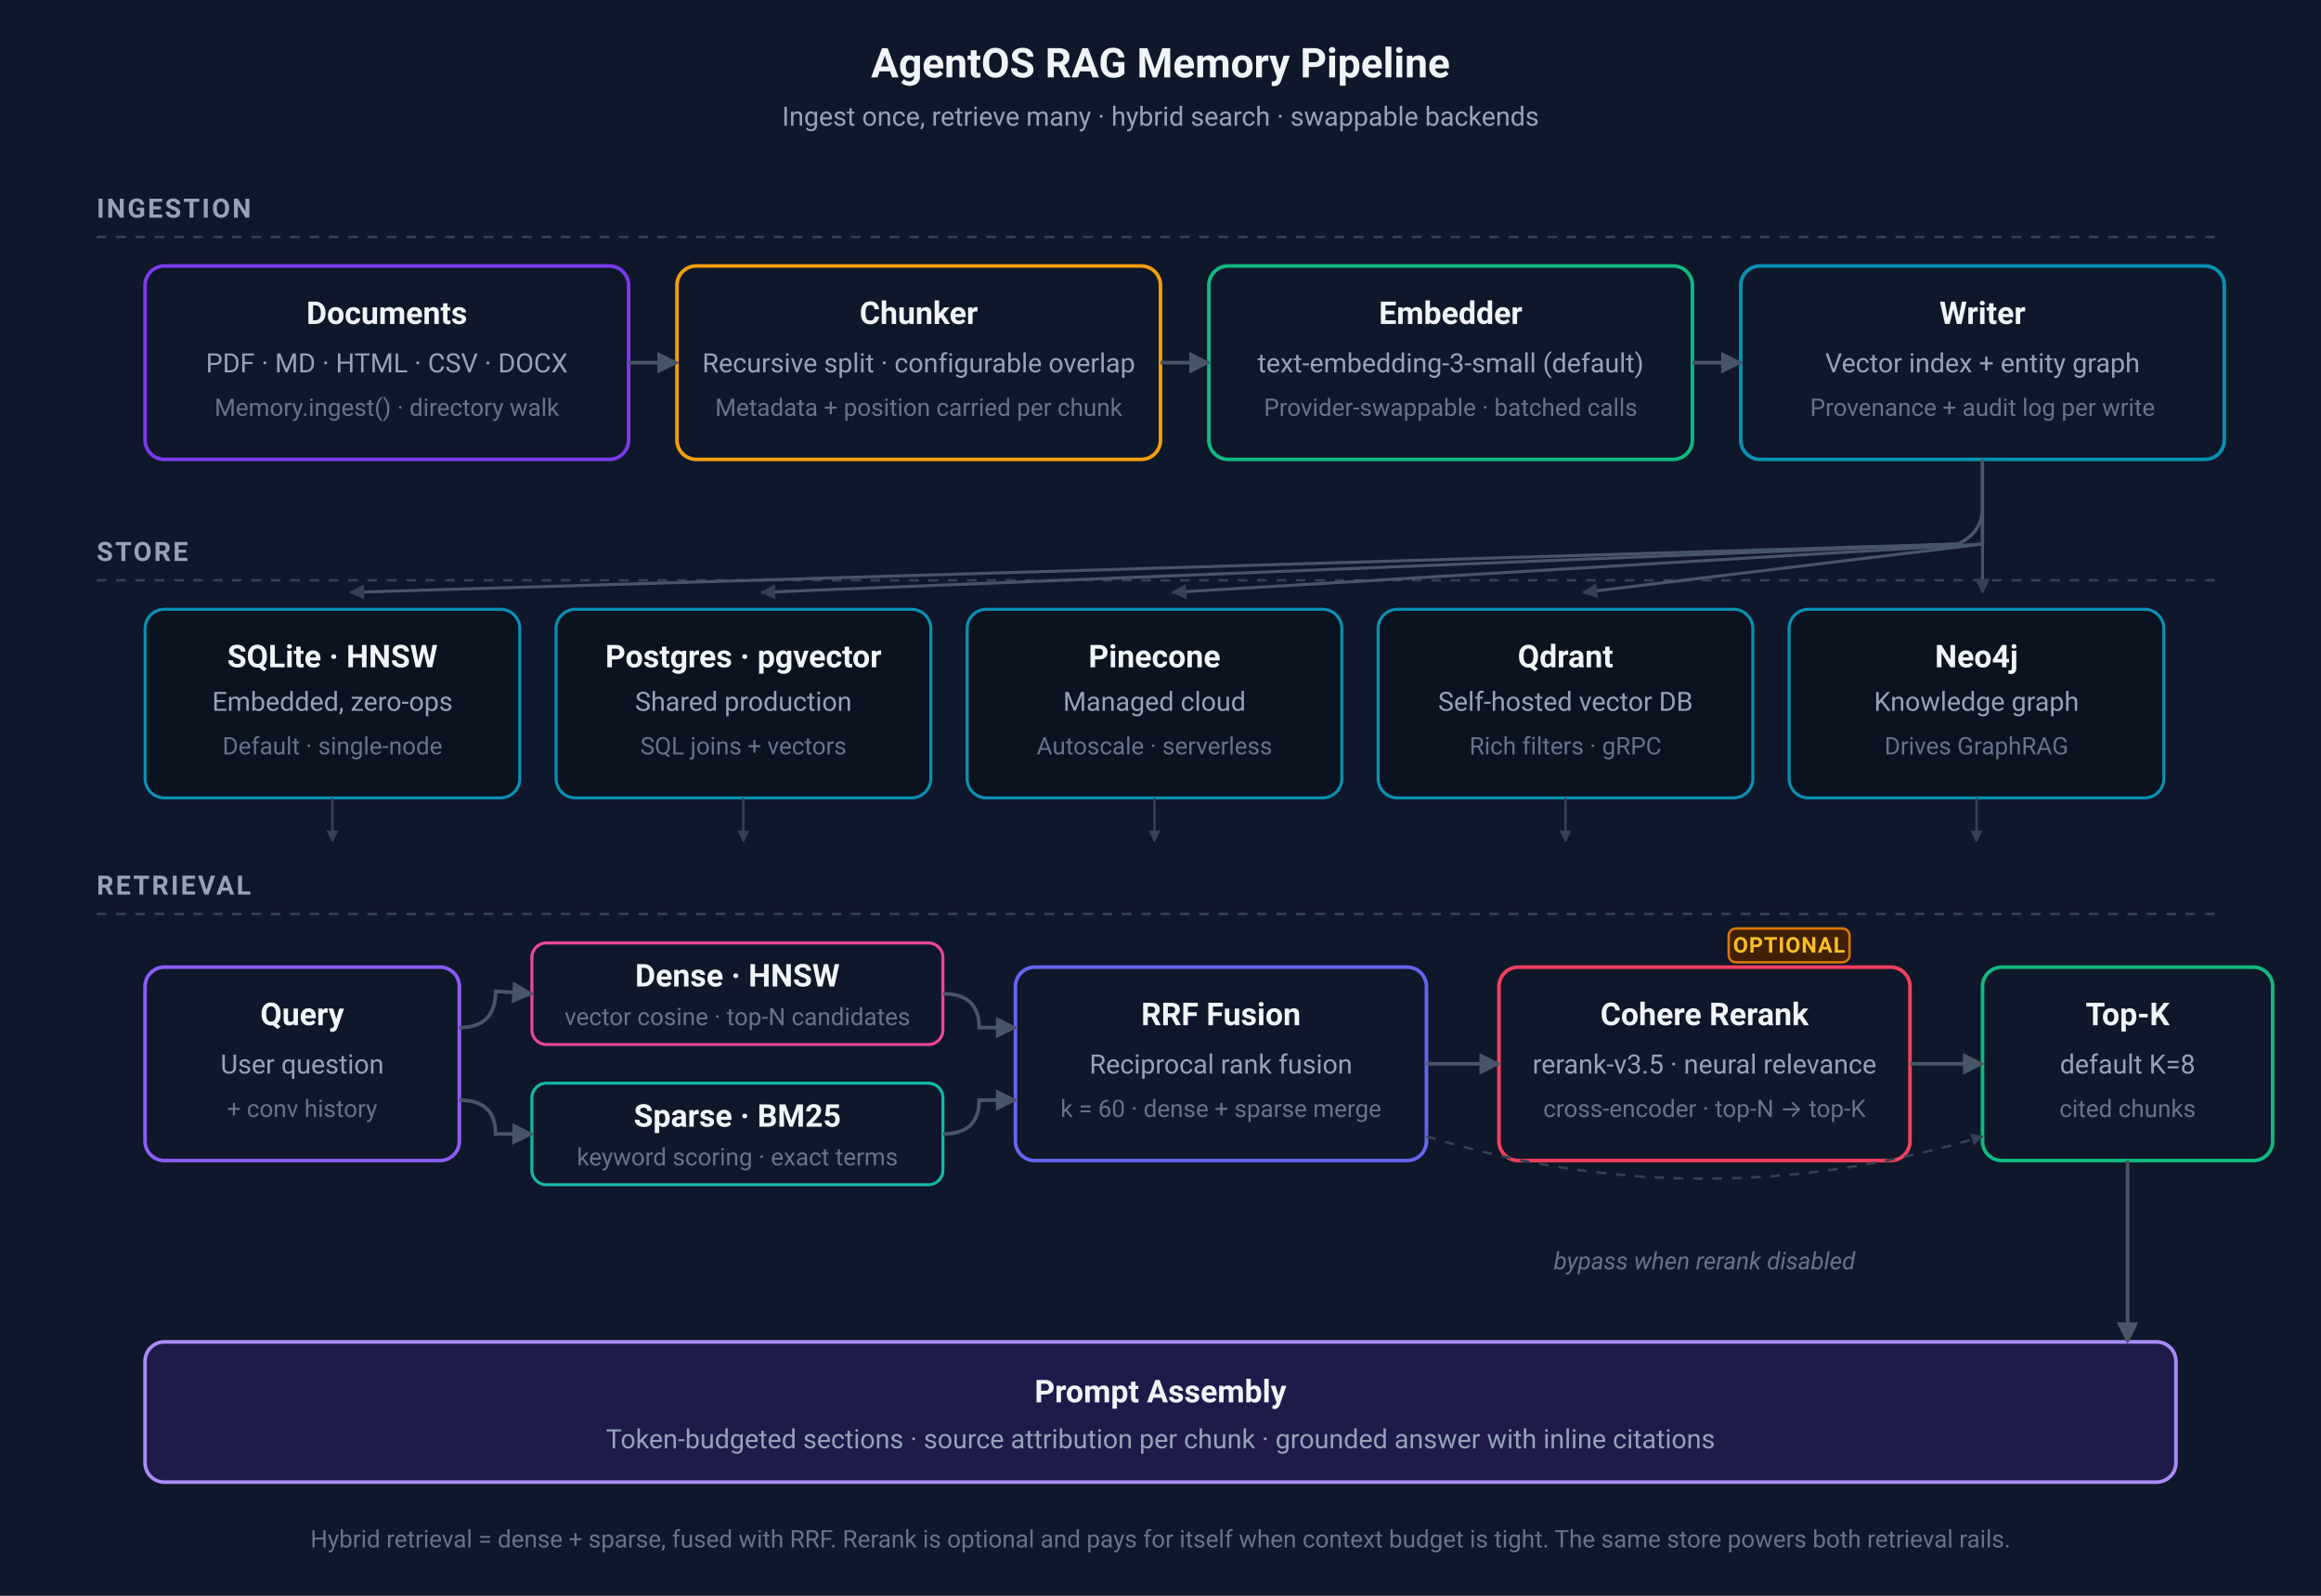
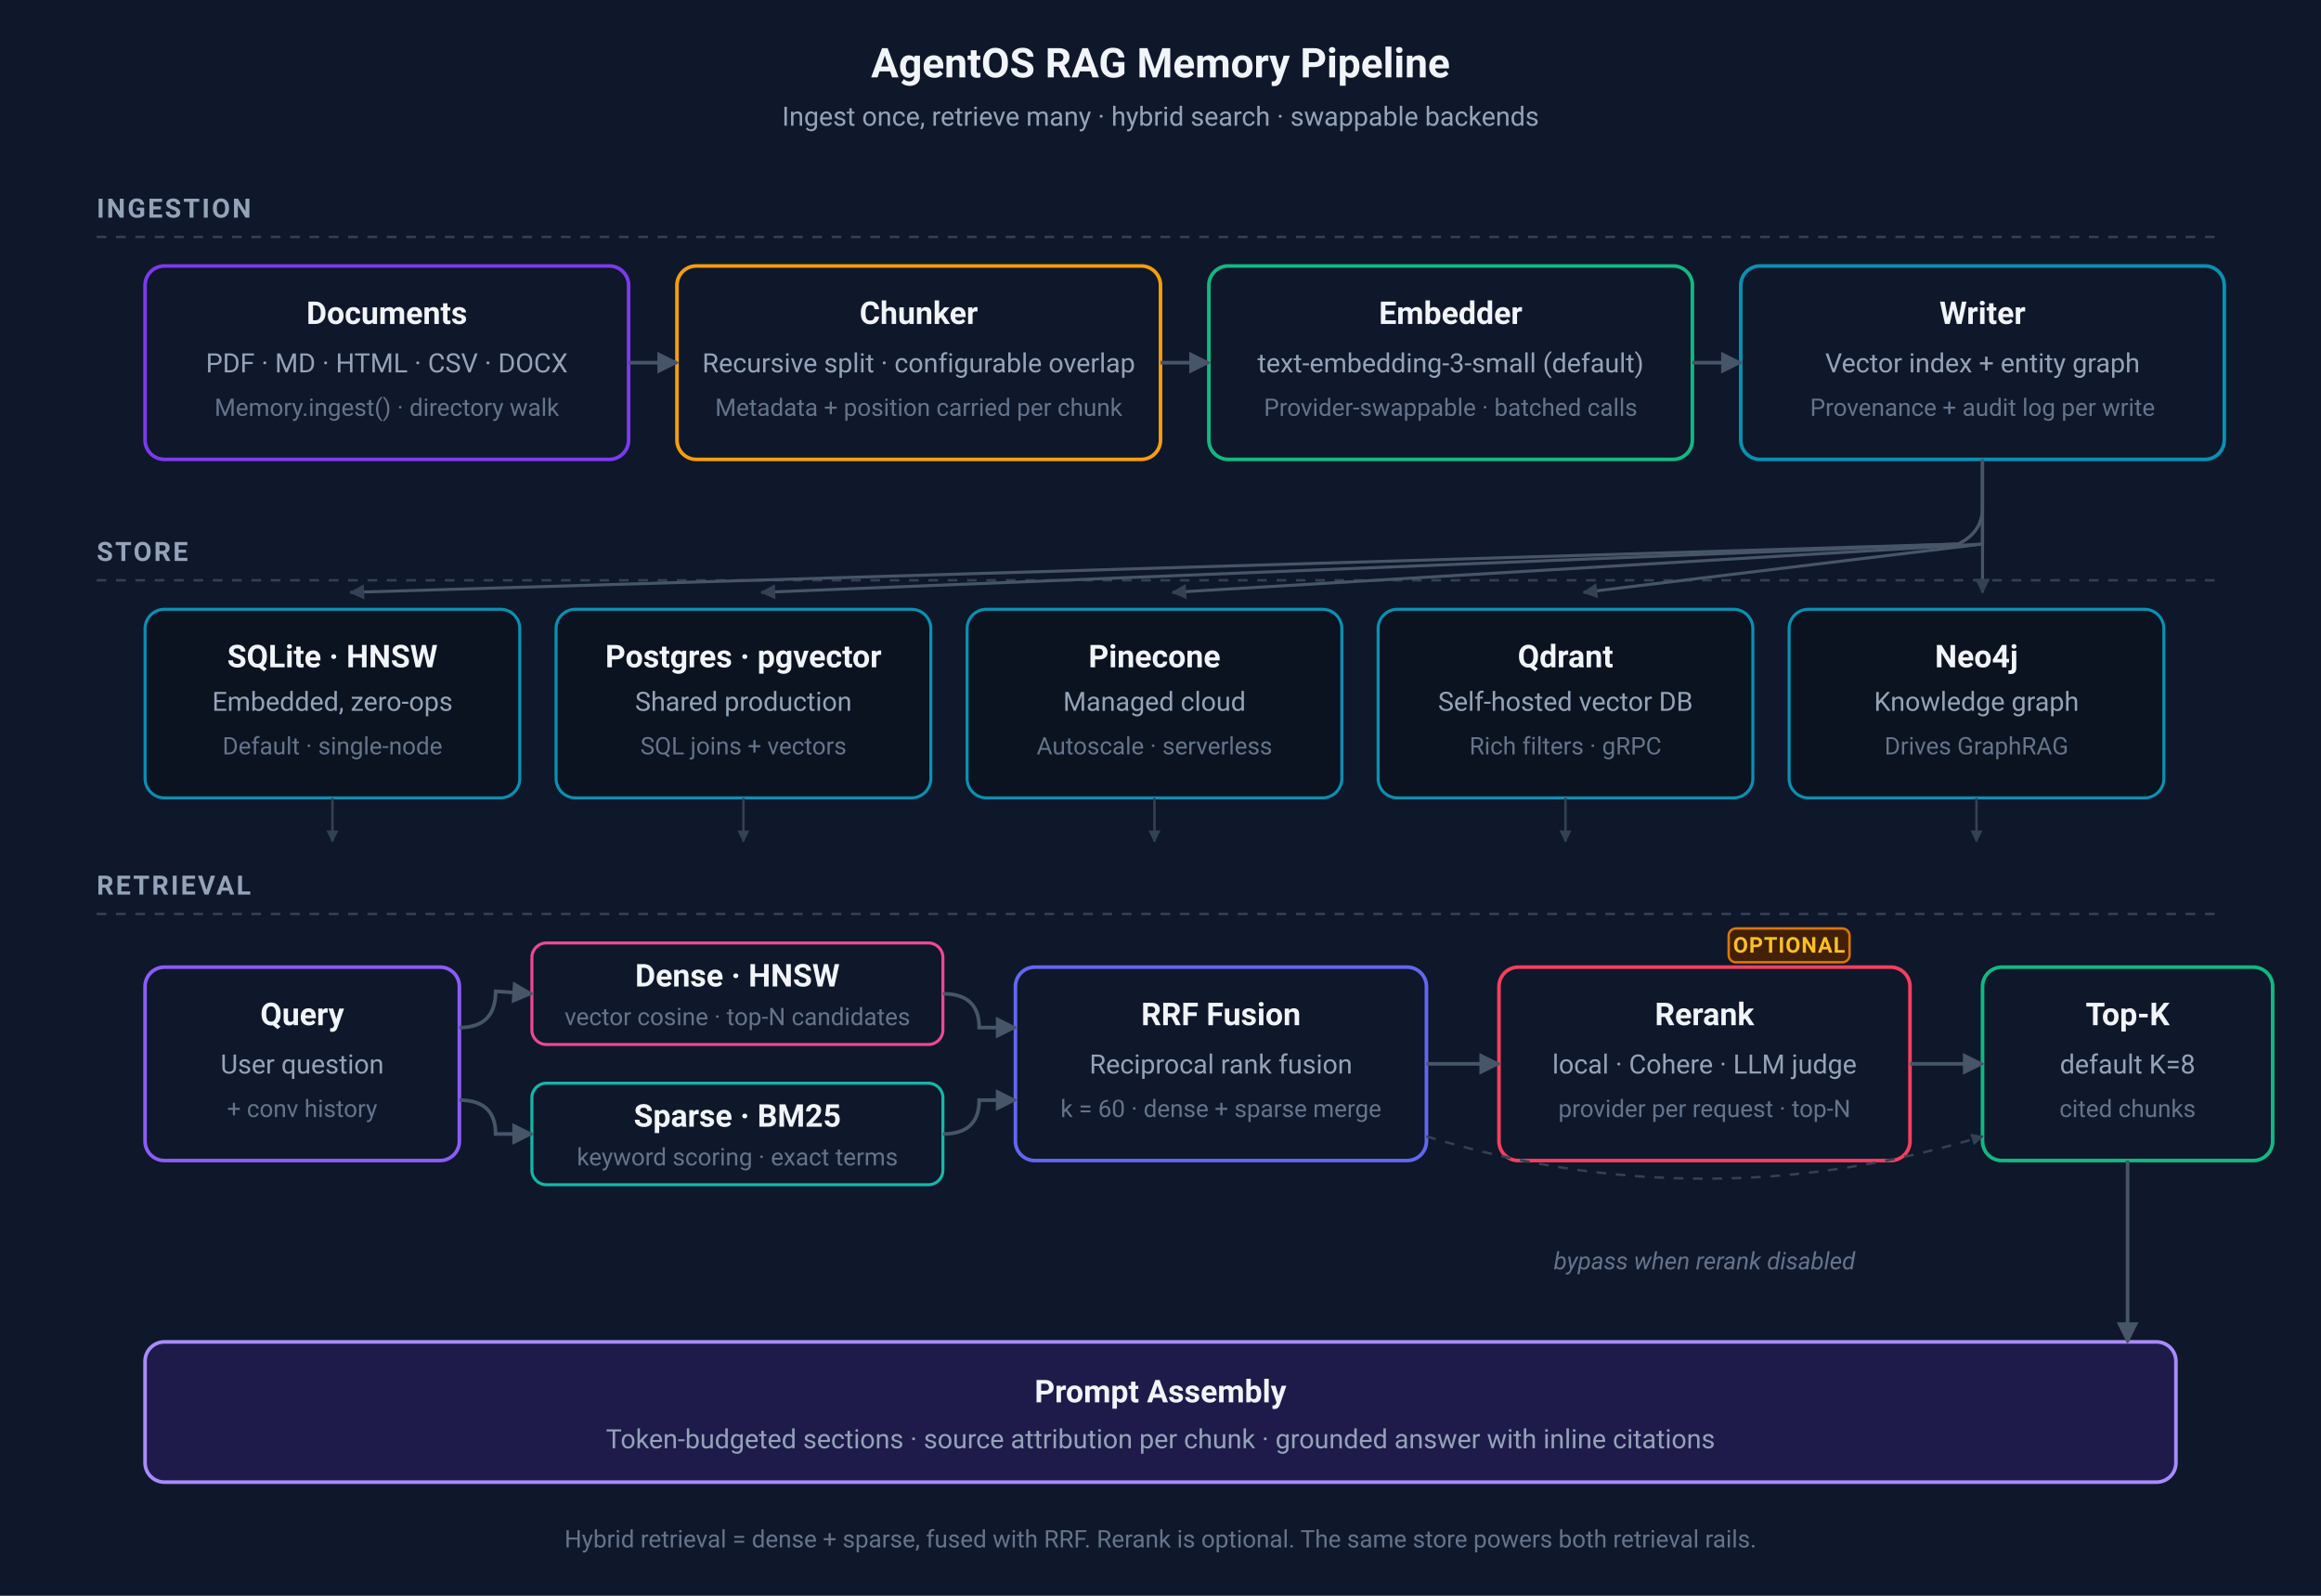
<svg xmlns="http://www.w3.org/2000/svg" viewBox="0 0 960 660" role="img" aria-labelledby="rag-pipeline-title rag-pipeline-desc" font-family="ui-sans-serif, system-ui, -apple-system, Segoe UI, Roboto, sans-serif">
  <defs>
    <style>
      .bg { fill: #0f172a; }
      .text { fill: #e2e8f0; font-size: 12px; }
      .title { fill: #f1f5f9; font-size: 17px; font-weight: 700; }
      .heading { fill: #f1f5f9; font-size: 13px; font-weight: 700; }
      .small { fill: #94a3b8; font-size: 11px; }
      .micro { fill: #64748b; font-size: 10px; }
      .lane-label { fill: #94a3b8; font-size: 11px; font-weight: 700; letter-spacing: 0.08em; }
      .lane-track { fill: none; stroke: #334155; stroke-width: 1; stroke-dasharray: 4 4; }
      .stage { fill: #0f172a; stroke: #475569; stroke-width: 1.5; }
      .stage-thin { fill: #0f172a; stroke: #475569; stroke-width: 1.25; }
      .store { fill: #0b1220; stroke: #334155; stroke-width: 1.25; }
      .assembly { fill: #1e1b4b; stroke: #a78bfa; stroke-width: 1.5; }
      .arrow-line { stroke: #475569; stroke-width: 1.5; fill: none; }
      .arrow-thin { stroke: #334155; stroke-width: 1; fill: none; }
      .arrow-fan { stroke: #475569; stroke-width: 1.25; fill: none; }
      .arrow-head { fill: #475569; }
      .arrow-head-thin { fill: #334155; }
      .accent-ingest { stroke: #7c3aed; }
      .accent-chunk { stroke: #f59e0b; }
      .accent-embed { stroke: #10b981; }
      .accent-write { stroke: #0891b2; }
      .accent-dense { stroke: #ec4899; }
      .accent-sparse { stroke: #14b8a6; }
      .accent-fuse { stroke: #6366f1; }
      .accent-rerank { stroke: #f43f5e; }
      .accent-topk { stroke: #10b981; }
      .accent-query { stroke: #8b5cf6; }
      .opt-tag { fill: #422006; stroke: #d97706; stroke-width: 1; }
      .opt-tag-text { fill: #fbbf24; font-size: 9px; font-weight: 700; letter-spacing: 0.04em; }
    </style>
    <marker id="rag-arrow" viewBox="0 0 10 10" refX="9" refY="5" markerWidth="6" markerHeight="6" orient="auto-start-reverse">
      <path d="M 0 0 L 10 5 L 0 10 z" class="arrow-head" />
    </marker>
    <marker id="rag-arrow-thin" viewBox="0 0 10 10" refX="9" refY="5" markerWidth="5" markerHeight="5" orient="auto-start-reverse">
      <path d="M 0 0 L 10 5 L 0 10 z" class="arrow-head-thin" />
    </marker>
  </defs>
  <rect class="bg" x="0" y="0" width="960" height="660" />
  <text x="480" y="32" class="title" text-anchor="middle">AgentOS RAG Memory Pipeline</text>
  <text x="480" y="52" class="small" text-anchor="middle">Ingest once, retrieve many · hybrid search · swappable backends</text>
  <text x="40" y="90" class="lane-label">INGESTION</text>
  <line x1="40" y1="98" x2="920" y2="98" class="lane-track" />
  <rect x="60" y="110" width="200" height="80" rx="8" class="stage accent-ingest" />
  <text x="160" y="134" class="heading" text-anchor="middle">Documents</text>
  <text x="160" y="154" class="small" text-anchor="middle">PDF · MD · HTML · CSV · DOCX</text>
  <text x="160" y="172" class="micro" text-anchor="middle">Memory.ingest() · directory walk</text>
  <rect x="280" y="110" width="200" height="80" rx="8" class="stage accent-chunk" />
  <text x="380" y="134" class="heading" text-anchor="middle">Chunker</text>
  <text x="380" y="154" class="small" text-anchor="middle">Recursive split · configurable overlap</text>
  <text x="380" y="172" class="micro" text-anchor="middle">Metadata + position carried per chunk</text>
  <rect x="500" y="110" width="200" height="80" rx="8" class="stage accent-embed" />
  <text x="600" y="134" class="heading" text-anchor="middle">Embedder</text>
  <text x="600" y="154" class="small" text-anchor="middle">text-embedding-3-small (default)</text>
  <text x="600" y="172" class="micro" text-anchor="middle">Provider-swappable · batched calls</text>
  <rect x="720" y="110" width="200" height="80" rx="8" class="stage accent-write" />
  <text x="820" y="134" class="heading" text-anchor="middle">Writer</text>
  <text x="820" y="154" class="small" text-anchor="middle">Vector index + entity graph</text>
  <text x="820" y="172" class="micro" text-anchor="middle">Provenance + audit log per write</text>
  <path class="arrow-line" d="M 260,150 L 280,150" marker-end="url(#rag-arrow)" />
  <path class="arrow-line" d="M 480,150 L 500,150" marker-end="url(#rag-arrow)" />
  <path class="arrow-line" d="M 700,150 L 720,150" marker-end="url(#rag-arrow)" />
  <text x="40" y="232" class="lane-label">STORE</text>
  <line x1="40" y1="240" x2="920" y2="240" class="lane-track" />
  <rect x="60" y="252" width="155" height="78" rx="8" class="store accent-write" />
  <text x="137.5" y="276" class="heading" text-anchor="middle">SQLite · HNSW</text>
  <text x="137.5" y="294" class="small" text-anchor="middle">Embedded, zero-ops</text>
  <text x="137.5" y="312" class="micro" text-anchor="middle">Default · single-node</text>
  <rect x="230" y="252" width="155" height="78" rx="8" class="store accent-write" />
  <text x="307.5" y="276" class="heading" text-anchor="middle">Postgres · pgvector</text>
  <text x="307.5" y="294" class="small" text-anchor="middle">Shared production</text>
  <text x="307.5" y="312" class="micro" text-anchor="middle">SQL joins + vectors</text>
  <rect x="400" y="252" width="155" height="78" rx="8" class="store accent-write" />
  <text x="477.5" y="276" class="heading" text-anchor="middle">Pinecone</text>
  <text x="477.5" y="294" class="small" text-anchor="middle">Managed cloud</text>
  <text x="477.5" y="312" class="micro" text-anchor="middle">Autoscale · serverless</text>
  <rect x="570" y="252" width="155" height="78" rx="8" class="store accent-write" />
  <text x="647.5" y="276" class="heading" text-anchor="middle">Qdrant</text>
  <text x="647.5" y="294" class="small" text-anchor="middle">Self-hosted vector DB</text>
  <text x="647.5" y="312" class="micro" text-anchor="middle">Rich filters · gRPC</text>
  <rect x="740" y="252" width="155" height="78" rx="8" class="store accent-write" />
  <text x="817.5" y="276" class="heading" text-anchor="middle">Neo4j</text>
  <text x="817.5" y="294" class="small" text-anchor="middle">Knowledge graph</text>
  <text x="817.5" y="312" class="micro" text-anchor="middle">Drives GraphRAG</text>
  <path class="arrow-fan" d="M 820,190 L 820,210 Q 820,220 810,225 L 145,245" marker-end="url(#rag-arrow-thin)" />
  <path class="arrow-fan" d="M 820,190 L 820,210 Q 820,220 810,225 L 315,245" marker-end="url(#rag-arrow-thin)" />
  <path class="arrow-fan" d="M 820,190 L 820,225 L 485,245" marker-end="url(#rag-arrow-thin)" />
  <path class="arrow-fan" d="M 820,190 L 820,225 L 655,245" marker-end="url(#rag-arrow-thin)" />
  <path class="arrow-fan" d="M 820,190 L 820,245" marker-end="url(#rag-arrow-thin)" />
  <path class="arrow-thin" d="M 137.5,330 L 137.5,348" marker-end="url(#rag-arrow-thin)" />
  <path class="arrow-thin" d="M 307.5,330 L 307.5,348" marker-end="url(#rag-arrow-thin)" />
  <path class="arrow-thin" d="M 477.5,330 L 477.5,348" marker-end="url(#rag-arrow-thin)" />
  <path class="arrow-thin" d="M 647.5,330 L 647.5,348" marker-end="url(#rag-arrow-thin)" />
  <path class="arrow-thin" d="M 817.5,330 L 817.5,348" marker-end="url(#rag-arrow-thin)" />
  <text x="40" y="370" class="lane-label">RETRIEVAL</text>
  <line x1="40" y1="378" x2="920" y2="378" class="lane-track" />
  <rect x="60" y="400" width="130" height="80" rx="8" class="stage accent-query" />
  <text x="125" y="424" class="heading" text-anchor="middle">Query</text>
  <text x="125" y="444" class="small" text-anchor="middle">User question</text>
  <text x="125" y="462" class="micro" text-anchor="middle">+ conv history</text>
  <rect x="220" y="390" width="170" height="42" rx="6" class="stage-thin accent-dense" />
  <text x="305" y="408" class="heading" text-anchor="middle">Dense · HNSW</text>
  <text x="305" y="424" class="micro" text-anchor="middle">vector cosine · top-N candidates</text>
  <rect x="220" y="448" width="170" height="42" rx="6" class="stage-thin accent-sparse" />
  <text x="305" y="466" class="heading" text-anchor="middle">Sparse · BM25</text>
  <text x="305" y="482" class="micro" text-anchor="middle">keyword scoring · exact terms</text>
  <rect x="420" y="400" width="170" height="80" rx="8" class="stage accent-fuse" />
  <text x="505" y="424" class="heading" text-anchor="middle">RRF Fusion</text>
  <text x="505" y="444" class="small" text-anchor="middle">Reciprocal rank fusion</text>
  <text x="505" y="462" class="micro" text-anchor="middle">k = 60 · dense + sparse merge</text>
  <rect x="620" y="400" width="170" height="80" rx="8" class="stage accent-rerank" />
-   <text x="705" y="424" class="heading" text-anchor="middle">Cohere Rerank</text>
-   <text x="705" y="444" class="small" text-anchor="middle">rerank-v3.5 · neural relevance</text>
-   <text x="705" y="462" class="micro" text-anchor="middle">cross-encoder · top-N → top-K</text>
+   <text x="705" y="424" class="heading" text-anchor="middle">Rerank</text>
+   <text x="705" y="444" class="small" text-anchor="middle">local · Cohere · LLM judge</text>
+   <text x="705" y="462" class="micro" text-anchor="middle">provider per request · top-N</text>
  <rect x="715" y="384" width="50" height="14" rx="3" class="opt-tag" />
  <text x="740" y="394" class="opt-tag-text" text-anchor="middle">OPTIONAL</text>
  <rect x="820" y="400" width="120" height="80" rx="8" class="stage accent-topk" />
  <text x="880" y="424" class="heading" text-anchor="middle">Top-K</text>
  <text x="880" y="444" class="small" text-anchor="middle">default K=8</text>
  <text x="880" y="462" class="micro" text-anchor="middle">cited chunks</text>
  <path class="arrow-line" d="M 190,425 Q 205,425 205,410 L 220,411" marker-end="url(#rag-arrow)" />
  <path class="arrow-line" d="M 190,455 Q 205,455 205,469 L 220,469" marker-end="url(#rag-arrow)" />
  <path class="arrow-line" d="M 390,411 Q 405,411 405,425 L 420,425" marker-end="url(#rag-arrow)" />
  <path class="arrow-line" d="M 390,469 Q 405,469 405,455 L 420,455" marker-end="url(#rag-arrow)" />
  <path class="arrow-line" d="M 590,440 L 620,440" marker-end="url(#rag-arrow)" />
  <path class="arrow-line" d="M 790,440 L 820,440" marker-end="url(#rag-arrow)" />
  <path class="arrow-thin" d="M 590,470 Q 705,505 820,470" stroke-dasharray="4 4" marker-end="url(#rag-arrow-thin)" />
  <text x="705" y="525" class="micro" text-anchor="middle" font-style="italic">bypass when rerank disabled</text>
  <rect x="60" y="555" width="840" height="58" rx="8" class="assembly" />
  <text x="480" y="580" class="heading" text-anchor="middle">Prompt Assembly</text>
  <text x="480" y="599" class="small" text-anchor="middle">Token-budgeted sections · source attribution per chunk · grounded answer with inline citations</text>
  <path class="arrow-line" d="M 880,480 L 880,555" marker-end="url(#rag-arrow)" />
-   <text x="480" y="640" class="micro" text-anchor="middle">Hybrid retrieval = dense + sparse, fused with RRF. Rerank is optional and pays for itself when context budget is tight. The same store powers both retrieval rails.</text>
+   <text x="480" y="640" class="micro" text-anchor="middle">Hybrid retrieval = dense + sparse, fused with RRF. Rerank is optional. The same store powers both retrieval rails.</text>
</svg>
